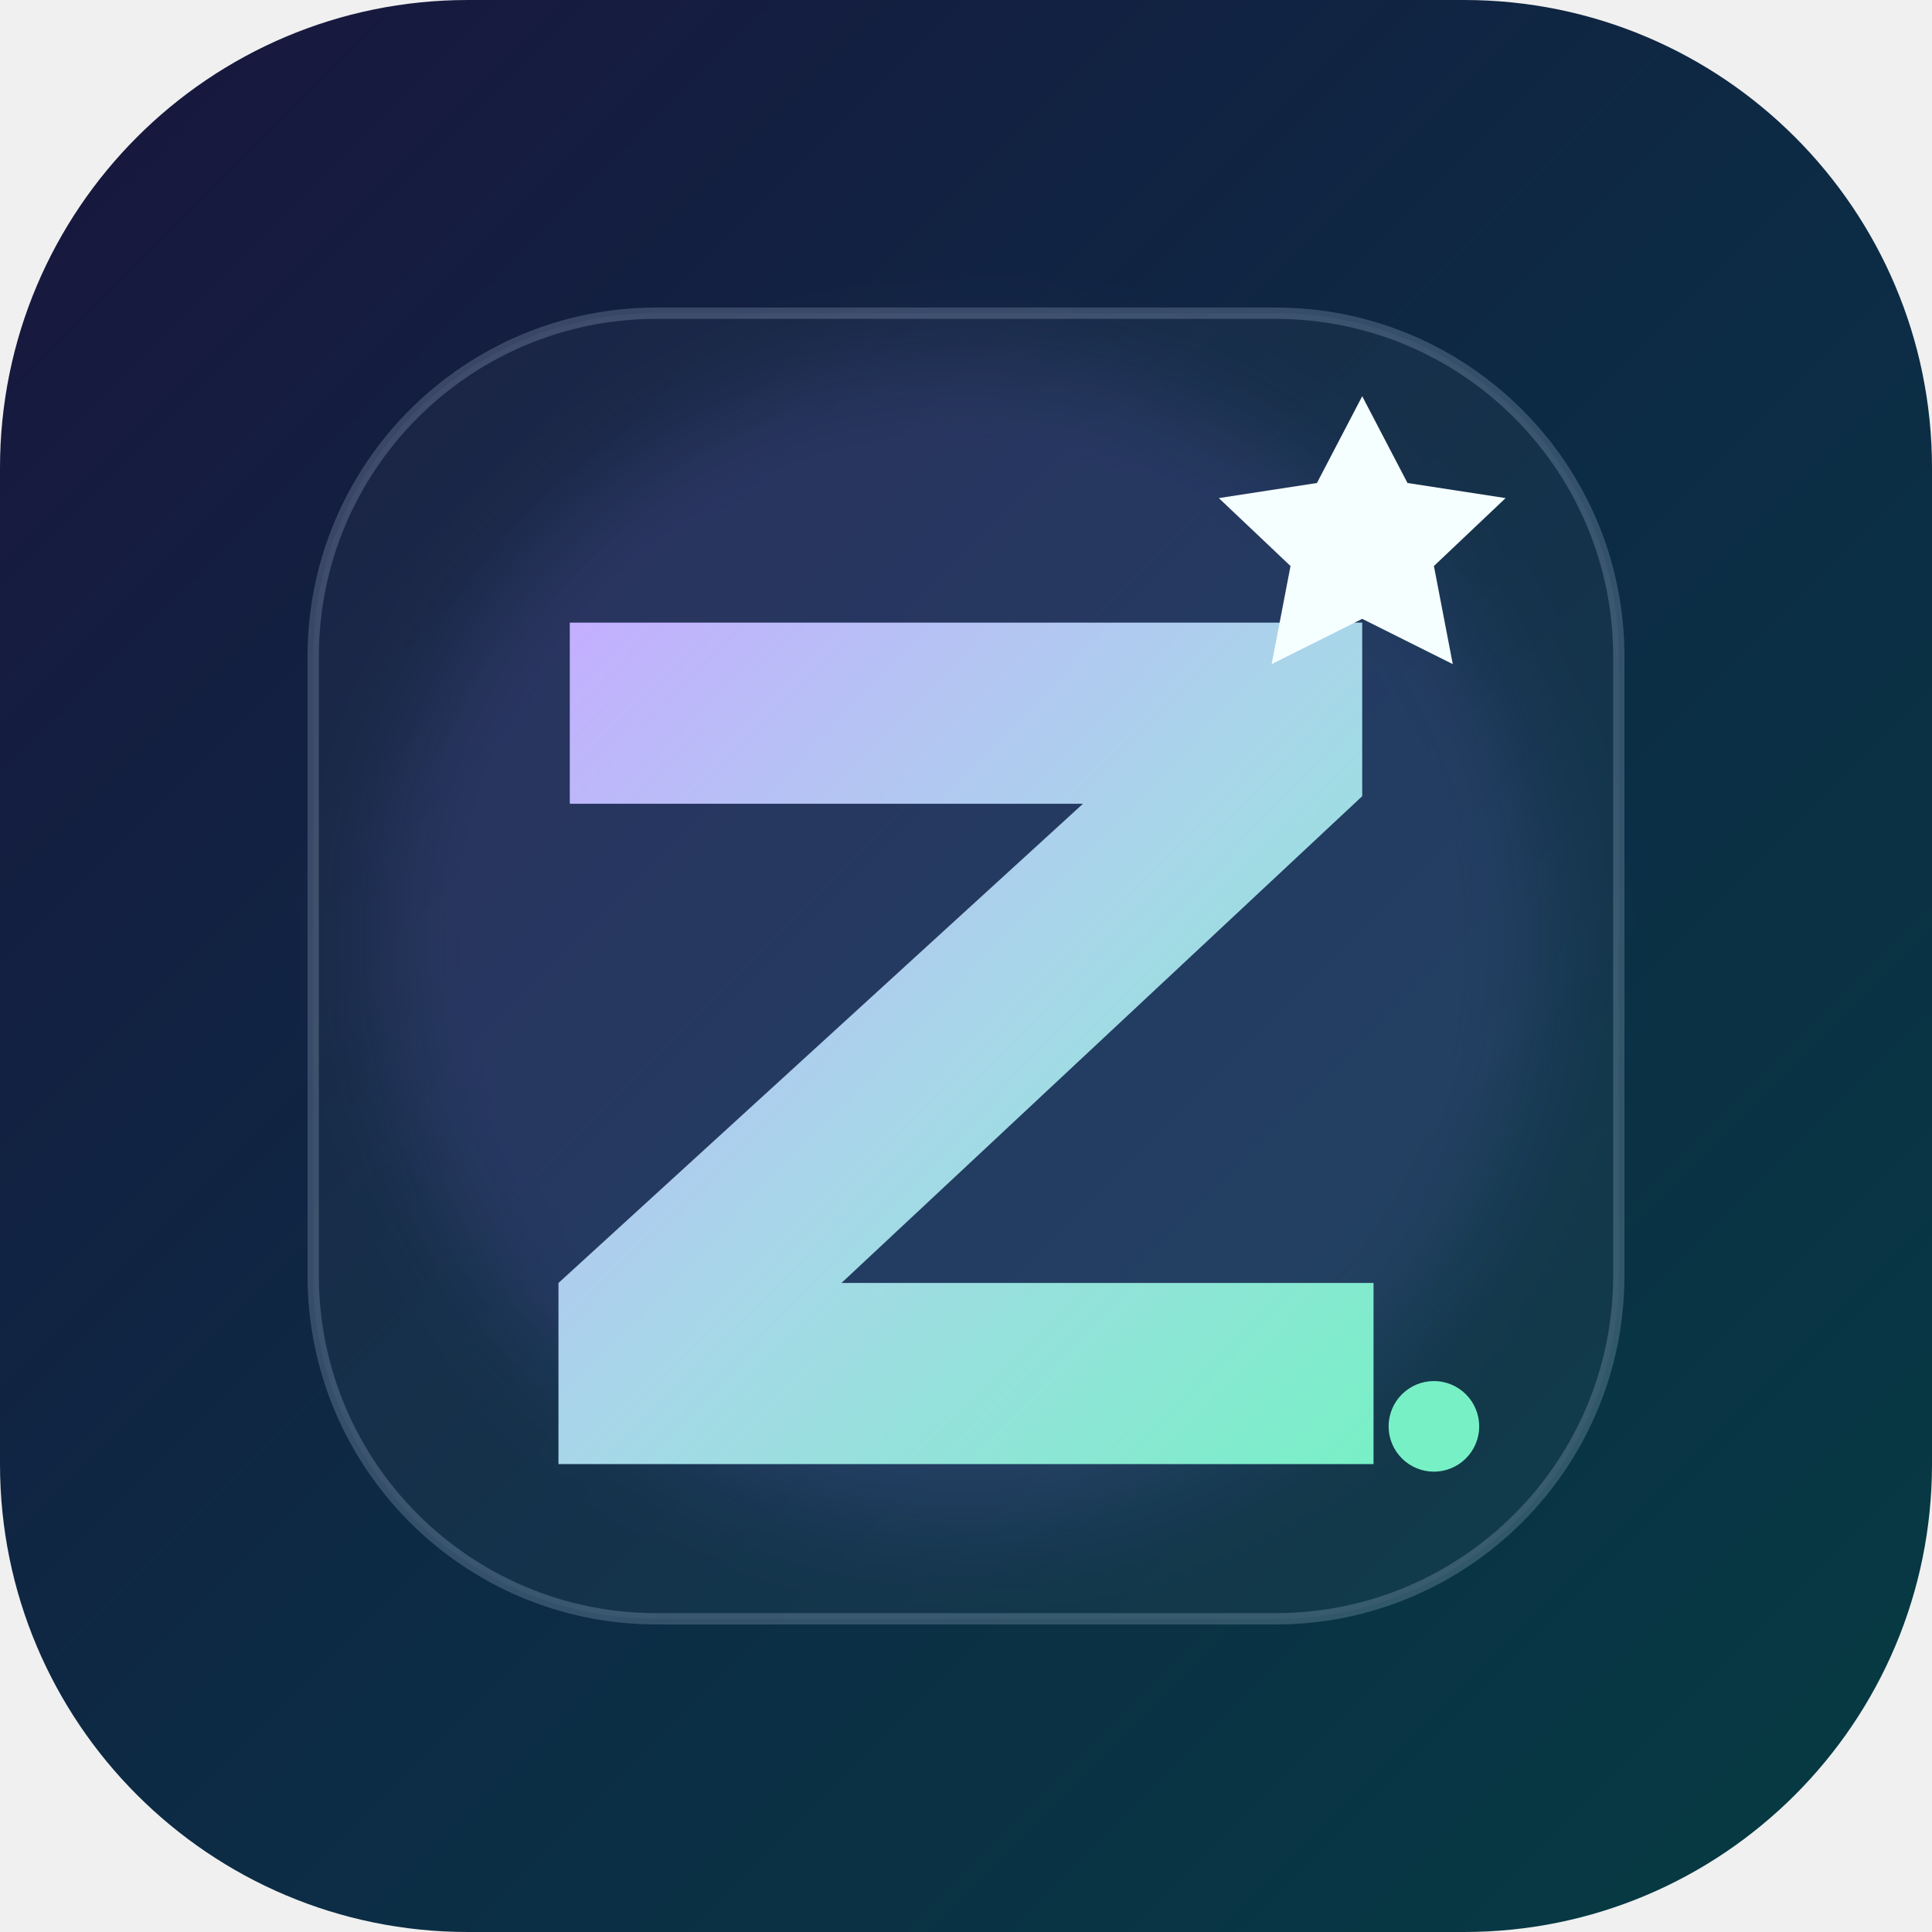
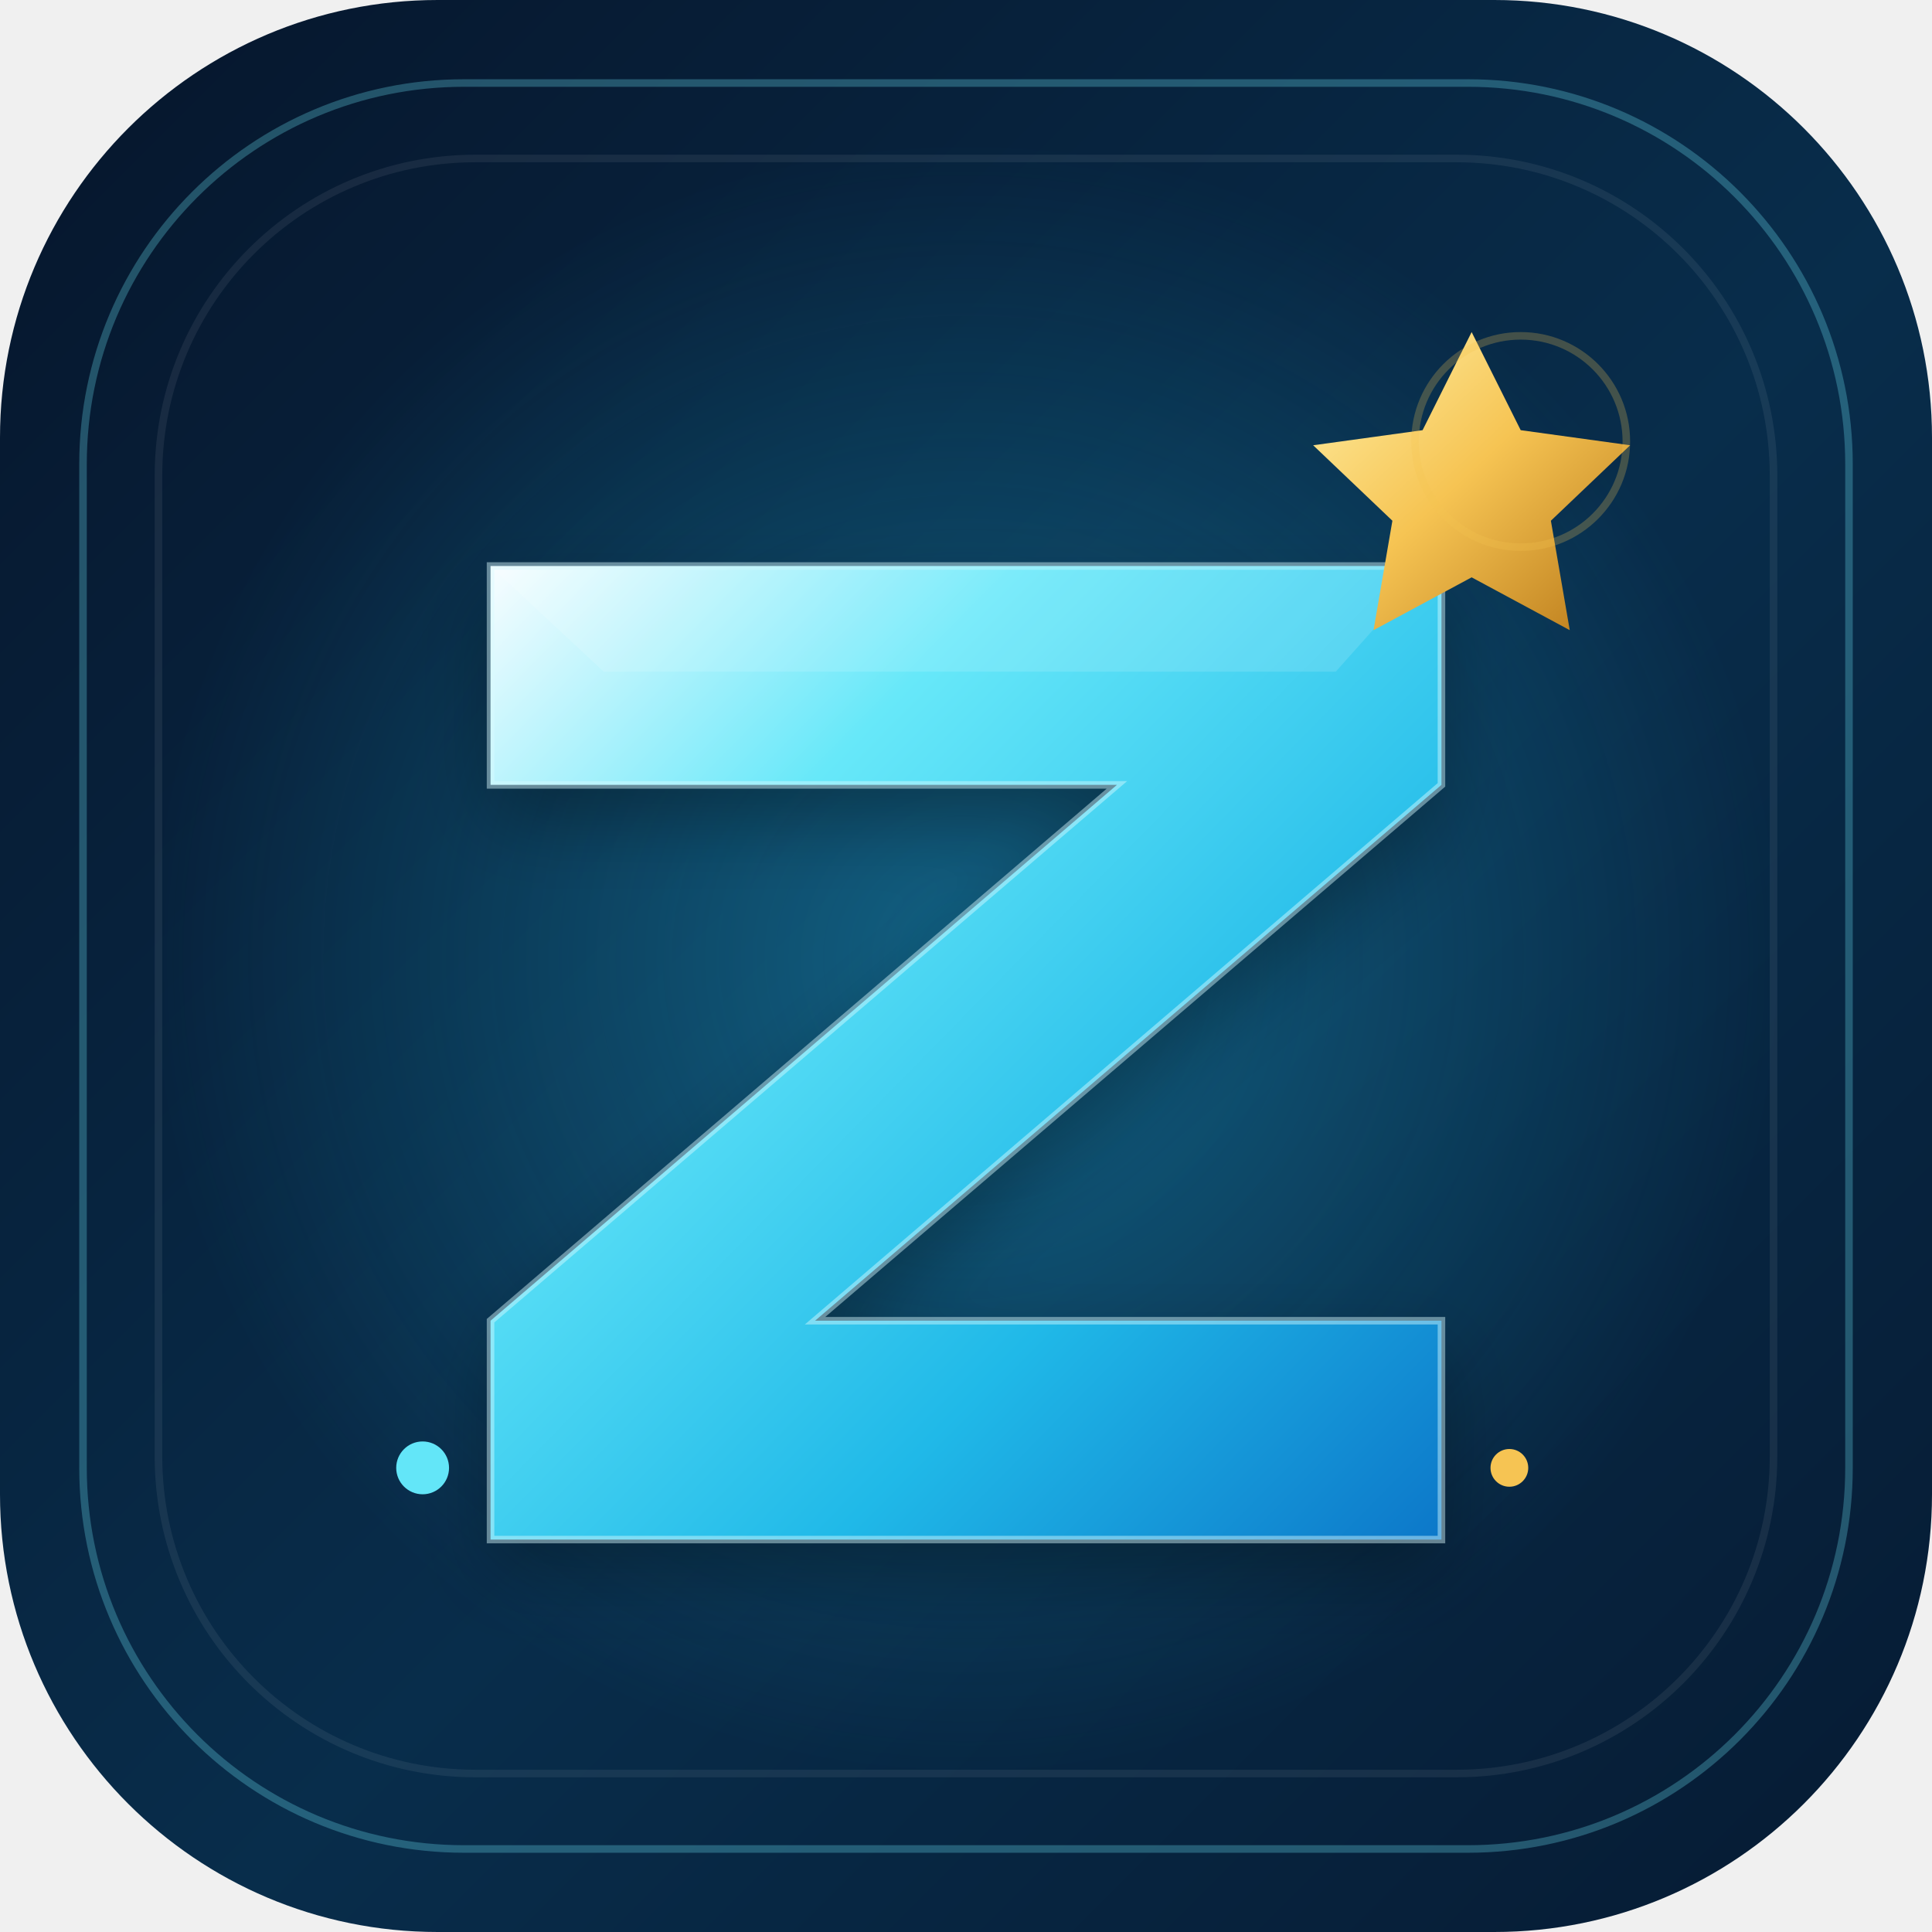
<svg xmlns="http://www.w3.org/2000/svg" viewBox="0 0 512 512">
  <defs>
    <linearGradient id="bg" x1="0" y1="0" x2="1" y2="1">
-       <stop stop-color="#19153D" />
-       <stop offset=".55" stop-color="#0C2C45" />
-       <stop offset="1" stop-color="#063C43" />
+       <stop stop-color="#06152b" />
+       <stop offset=".55" stop-color="#082d4b" />
+       <stop offset="1" stop-color="#061a32" />
    </linearGradient>
-     <linearGradient id="mark" x1="0" y1="0" x2="1" y2="1">
-       <stop stop-color="#C4AEFF" />
-       <stop offset=".52" stop-color="#A6D8E8" />
-       <stop offset="1" stop-color="#78F0C6" />
+     <linearGradient id="z" x1="0" y1="0" x2="1" y2="1">
+       <stop stop-color="#f9fdff" />
+       <stop offset=".28" stop-color="#67e8f9" />
+       <stop offset=".68" stop-color="#20b9e8" />
+       <stop offset="1" stop-color="#0c77c9" />
    </linearGradient>
-     <filter id="shadow" x="-50%" y="-50%" width="200%" height="200%">
-       <feGaussianBlur stdDeviation="12" />
+     <linearGradient id="gold" x1="0" y1="0" x2="1" y2="1">
+       <stop stop-color="#fff1a8" />
+       <stop offset=".48" stop-color="#f6c453" />
+       <stop offset="1" stop-color="#b87818" />
+     </linearGradient>
+     <radialGradient id="glow">
+       <stop stop-color="#23c9f4" stop-opacity=".34" />
+       <stop offset="1" stop-color="#23c9f4" stop-opacity="0" />
+     </radialGradient>
+     <filter id="shadow" x="-30%" y="-30%" width="160%" height="160%">
+       <feGaussianBlur stdDeviation="10" />
    </filter>
+     <clipPath id="shineClip">
+       <path d="M130 150h252v58L216 350h166v58H130v-58l166-142H130z" />
+     </clipPath>
  </defs>
-   <rect width="512" height="512" rx="124" fill="url(#bg)" />
-   <circle cx="256" cy="250" r="155" fill="#8D7AFF" opacity=".13" filter="url(#shadow)" />
-   <rect x="83" y="83" width="346" height="346" rx="91" fill="#FFFFFF" fill-opacity=".035" stroke="#D5E8FF" stroke-opacity=".2" stroke-width="3" />
-   <path d="M151 165h210v46L223 340h141v48H148v-48l139-127H151z" fill="url(#mark)" />
-   <path d="M361 105l12 23 26 4-19 18 5 26-24-12-24 12 5-26-19-18 26-4z" fill="#F6FFFF" />
-   <circle cx="380" cy="378" r="12" fill="#78F0C6" />
+   <rect width="512" height="512" rx="116" fill="url(#bg)" />
+   <circle cx="256" cy="254" r="220" fill="url(#glow)" />
+   <rect x="22" y="22" width="468" height="468" rx="101" fill="none" stroke="#6fe8fa" stroke-opacity=".28" stroke-width="2" />
+   <rect x="42" y="42" width="428" height="428" rx="84" fill="none" stroke="#ffffff" stroke-opacity=".07" stroke-width="2" />
+   <path d="M130 150h252v58L216 350h166v58H130v-58l166-142H130z" fill="#000" opacity=".3" transform="translate(0 9)" filter="url(#shadow)" />
+   <path d="M130 150h252v58L216 350h166v58H130v-58l166-142H130z" fill="url(#z)" stroke="#d9fbff" stroke-opacity=".45" stroke-width="2" />
+   <path d="M131 151h247l-24 27H160z" fill="#fff" opacity=".13" />
+   <path d="M390 88l13 26 29 4-21 20 5 29-26-14-26 14 5-29-21-20 29-4z" fill="url(#gold)" />
+   <circle cx="112" cy="389" r="7" fill="#63e6f8" />
+   <circle cx="400" cy="389" r="5" fill="#f6c453" />
+   <path d="M-180 0L-30 0 160 512 10 512z" fill="#fff" opacity=".16" clip-path="url(#shineClip)">
+     <animateTransform attributeName="transform" type="translate" values="-380 0;650 0" dur="4.8s" repeatCount="indefinite" />
+   </path>
+   <circle cx="403" cy="117" r="28" fill="none" stroke="#f6c453" stroke-opacity=".25" stroke-width="2" />
</svg>
